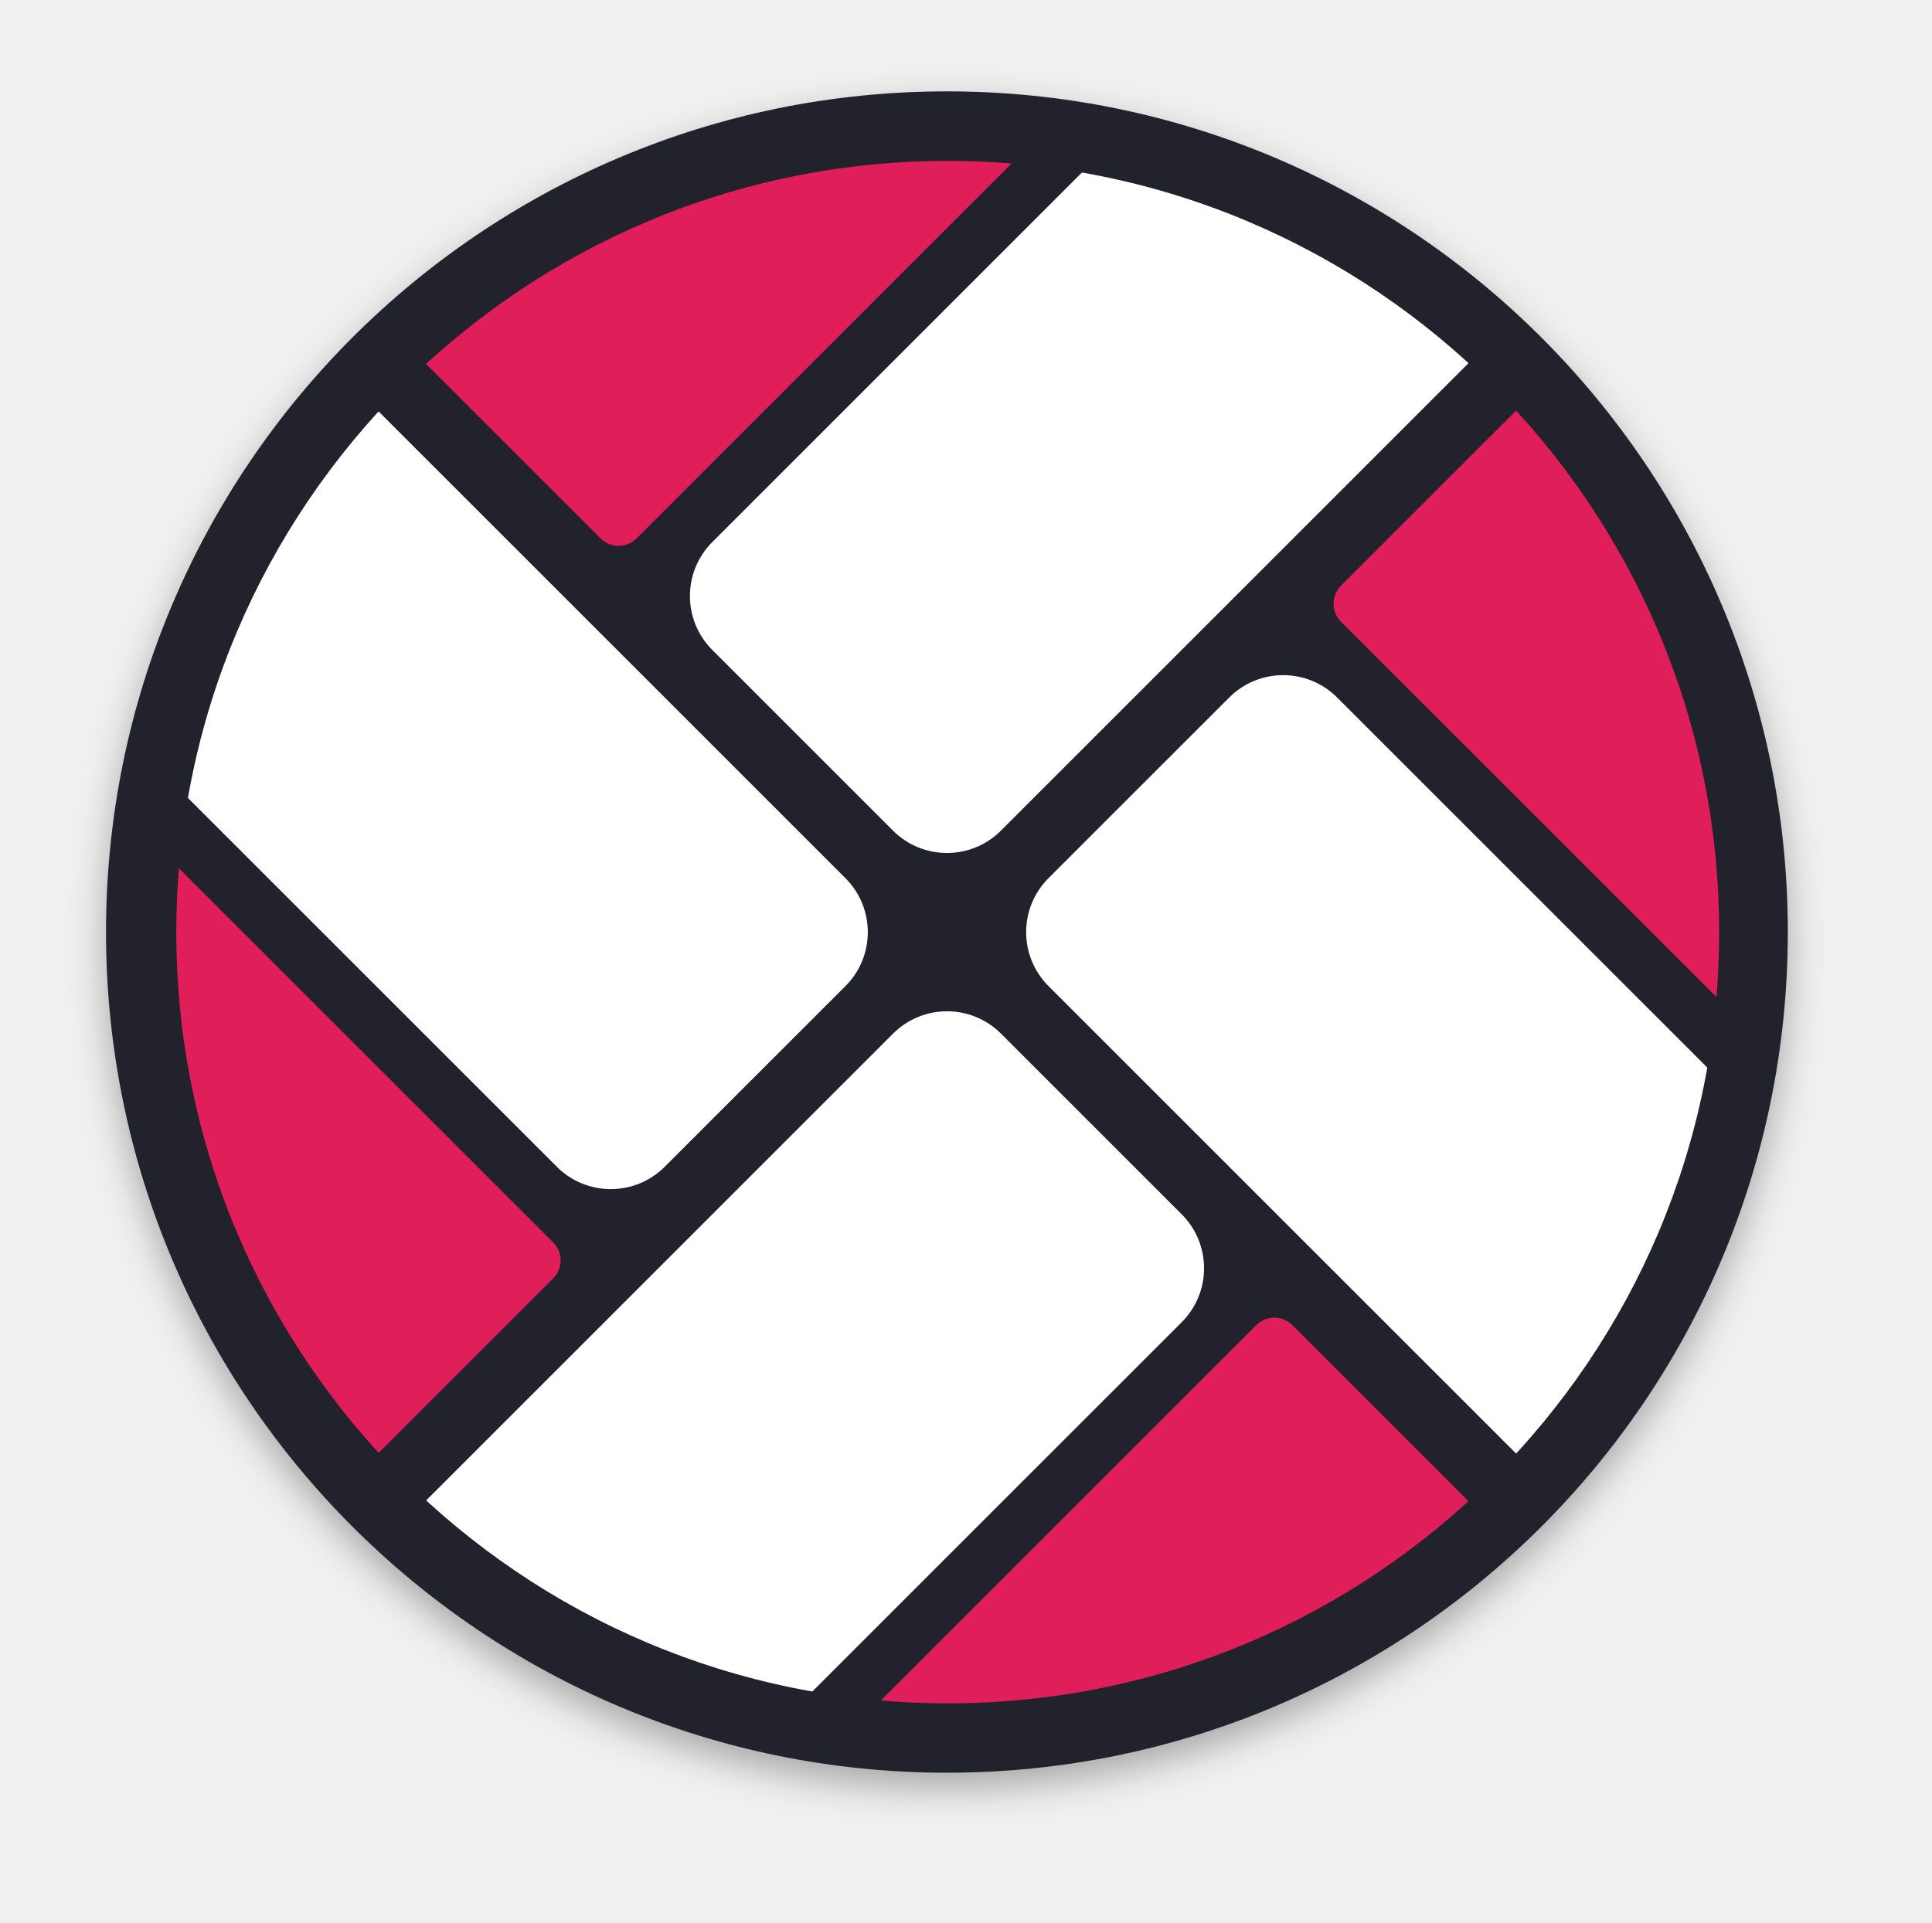
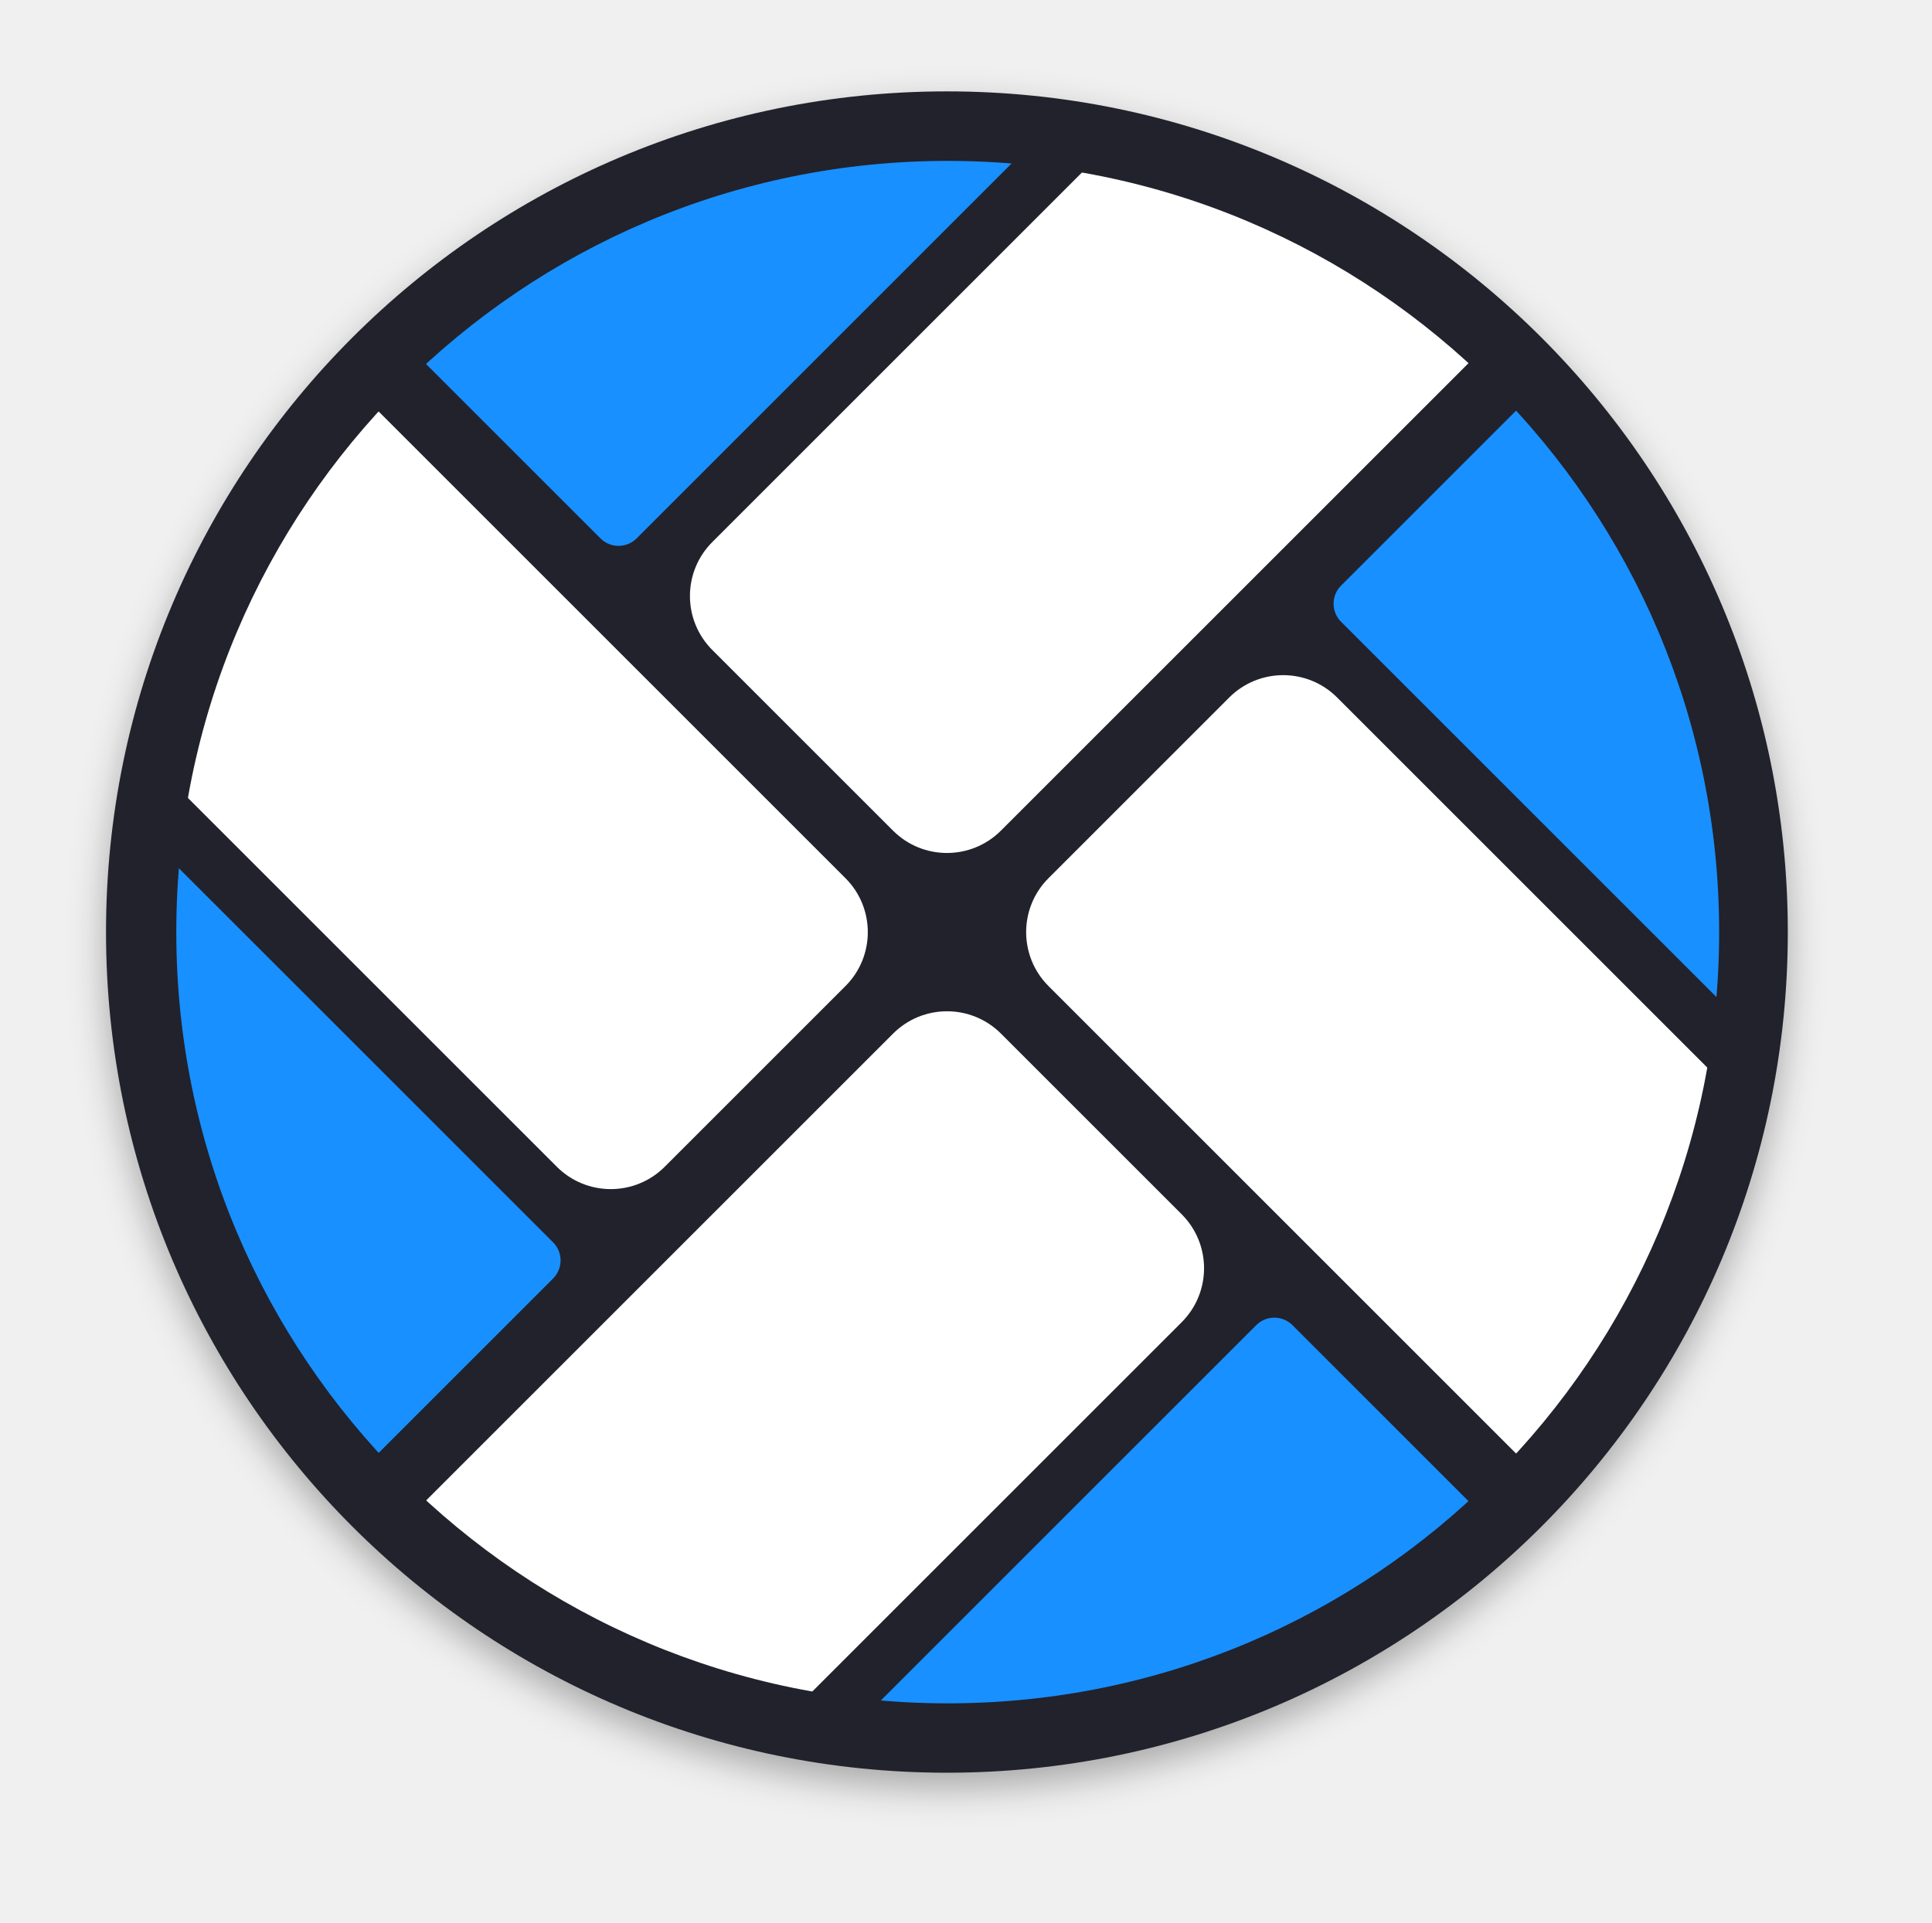
<svg xmlns="http://www.w3.org/2000/svg" fill="none" version="1.1" width="528.44" height="526.04" viewBox="0 0 528.44 526.04">
  <defs>
    <filter id="master_svg1_5_0" filterUnits="userSpaceOnUse" color-interpolation-filters="sRGB" x="0" y="0" width="528.44" height="518.04">
      <feFlood flood-opacity="0" result="BackgroundImageFix" />
      <feColorMatrix in="SourceAlpha" type="matrix" values="0 0 0 0 0 0 0 0 0 0 0 0 0 0 0 0 0 0 127 0" />
      <feOffset dy="4" dx="0" />
      <feGaussianBlur stdDeviation="5" />
      <feColorMatrix type="matrix" values="0 0 0 0 0 0 0 0 0 0 0 0 0 0 0 0 0 0 0.302 0" />
      <feBlend mode="normal" in2="BackgroundImageFix" result="effect1_dropShadow" />
      <feBlend mode="normal" in="SourceGraphic" in2="effect1_dropShadow" result="shape" />
    </filter>
    <mask id="master_svg2_5_5">
      <rect x="48.22" y="44.02" width="422" height="422" rx="210.981" fill="#FFFFFF" fill-opacity="1" />
    </mask>
  </defs>
  <clipPath id="master_svg0_5_0">
    <rect x="10" y="6" width="508.44" height="498.04" rx="0" />
  </clipPath>
  <g filter="url(#master_svg1_5_0)">
    <g>
      <g style="mix-blend-mode:passthrough">
        <ellipse cx="259" cy="255" rx="230" ry="230" fill="#21222C" fill-opacity="1" />
      </g>
      <g>
        <g mask="url(#master_svg2_5_5)">
          <g>
            <rect x="1.356" y="168.268" width="111.65" height="234.34" rx="20.87" transform="matrix(0.7071068,-0.7071068,0.7071068,0.7071068,-118.5865,50.24324)" fill="#FFFFFF" fill-opacity="1" />
            <rect x="272.027" y="255.02" width="111.65" height="234.34" rx="20.87" transform="matrix(0.7071068,-0.7071068,0.7071068,0.7071068,-100.6515,267.0457)" fill="#FFFFFF" fill-opacity="1" />
            <rect x="180.067" y="163.063" width="234.34" height="111.65" rx="20.87" transform="matrix(0.7071068,-0.7071068,0.7071068,0.7071068,-62.56279,175.0869)" fill="#FFFFFF" fill-opacity="1" />
            <rect x="93.325" y="433.735" width="234.34" height="111.65" rx="20.87" transform="matrix(0.7071068,-0.7071068,0.7071068,0.7071068,-279.3623,193.0289)" fill="#FFFFFF" fill-opacity="1" />
-             <path d="M164.26,147.32L89.26,72.32C84.91,67.96,162.26,32.19,168.44,32.19L235.44,9.19C241.63,9.19,313.21,8.19,308.83,12.58L174.11,147.32C171.382,150.021,166.988,150.021,164.26,147.32Z" fill="#E01E5A" fill-opacity="1" />
-             <path d="M366.78,160.24L453.13,73.9C457.51,69.51,477.44,124,477.44,130.2L518.44,258.2C518.44,264.4,496.55,299.85,492.17,295.47L366.78,170.08C364.086,167.353,364.086,162.967,366.78,160.24Z" fill="#E01E5A" fill-opacity="1" />
-             <path d="M353.48,362.52L436.8,445.84C441.18,450.22,423.63,454.2,417.44,454.2L276.44,496.2C270.24,496.2,205.32,500.84,209.7,496.46L343.64,362.52C346.367,359.826,350.753,359.826,353.48,362.52Z" fill="#E01E5A" fill-opacity="1" />
-             <path d="M151.31,349.76L81.65,419.42C77.27,423.8,74.44,410.42,74.44,404.2L38.44,254.2C38.44,248.01,33.13,221.74,37.51,226.13L151.31,339.92C154.004,342.647,154.004,347.033,151.31,349.76Z" fill="#E01E5A" fill-opacity="1" />
+             <path d="M164.26,147.32L89.26,72.32C84.91,67.96,162.26,32.19,168.44,32.19L235.44,9.19C241.63,9.19,313.21,8.19,308.83,12.58L174.11,147.32C171.382,150.021,166.988,150.021,164.26,147.32Z" fill="#1890ff" fill-opacity="1" />
+             <path d="M366.78,160.24L453.13,73.9C457.51,69.51,477.44,124,477.44,130.2L518.44,258.2C518.44,264.4,496.55,299.85,492.17,295.47L366.78,170.08C364.086,167.353,364.086,162.967,366.78,160.24Z" fill="#1890ff" fill-opacity="1" />
+             <path d="M353.48,362.52L436.8,445.84C441.18,450.22,423.63,454.2,417.44,454.2L276.44,496.2C270.24,496.2,205.32,500.84,209.7,496.46L343.64,362.52C346.367,359.826,350.753,359.826,353.48,362.52Z" fill="#1890ff" fill-opacity="1" />
+             <path d="M151.31,349.76L81.65,419.42C77.27,423.8,74.44,410.42,74.44,404.2L38.44,254.2C38.44,248.01,33.13,221.74,37.51,226.13L151.31,339.92C154.004,342.647,154.004,347.033,151.31,349.76Z" fill="#1890ff" fill-opacity="1" />
          </g>
        </g>
      </g>
    </g>
  </g>
</svg>
